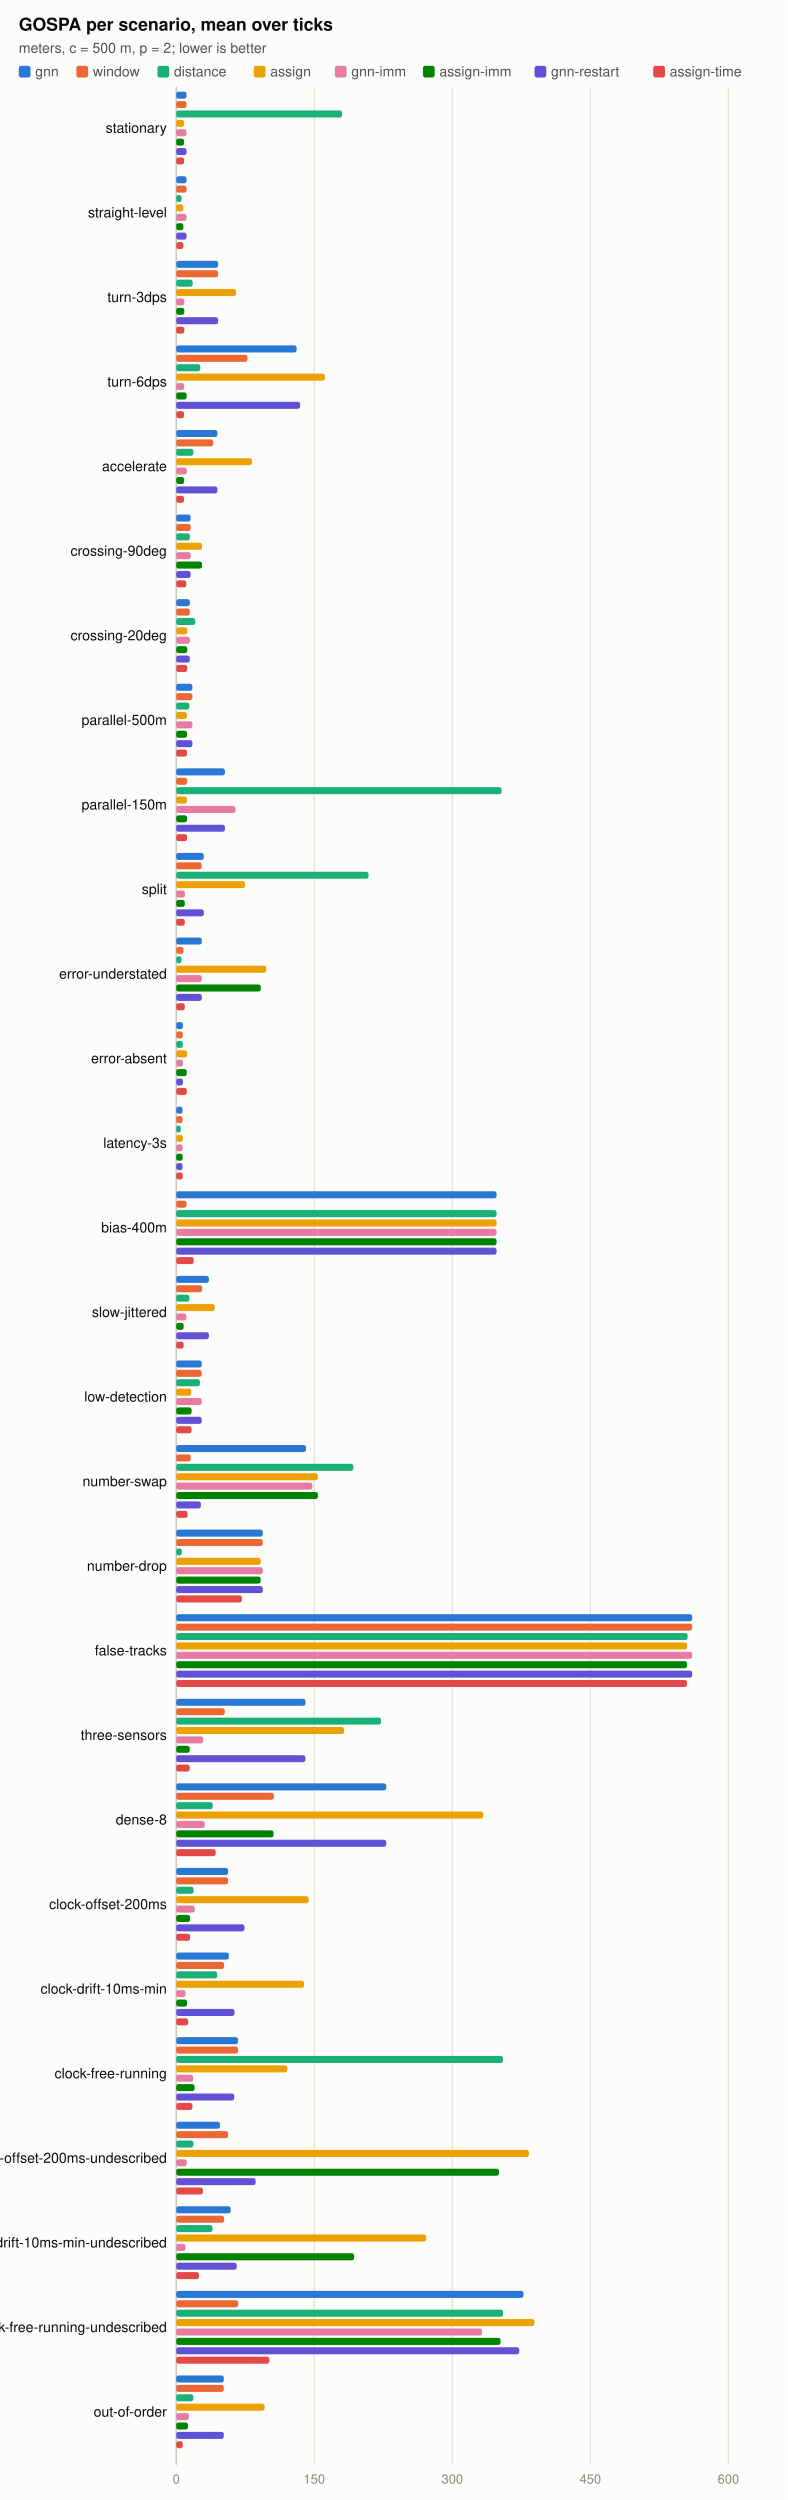
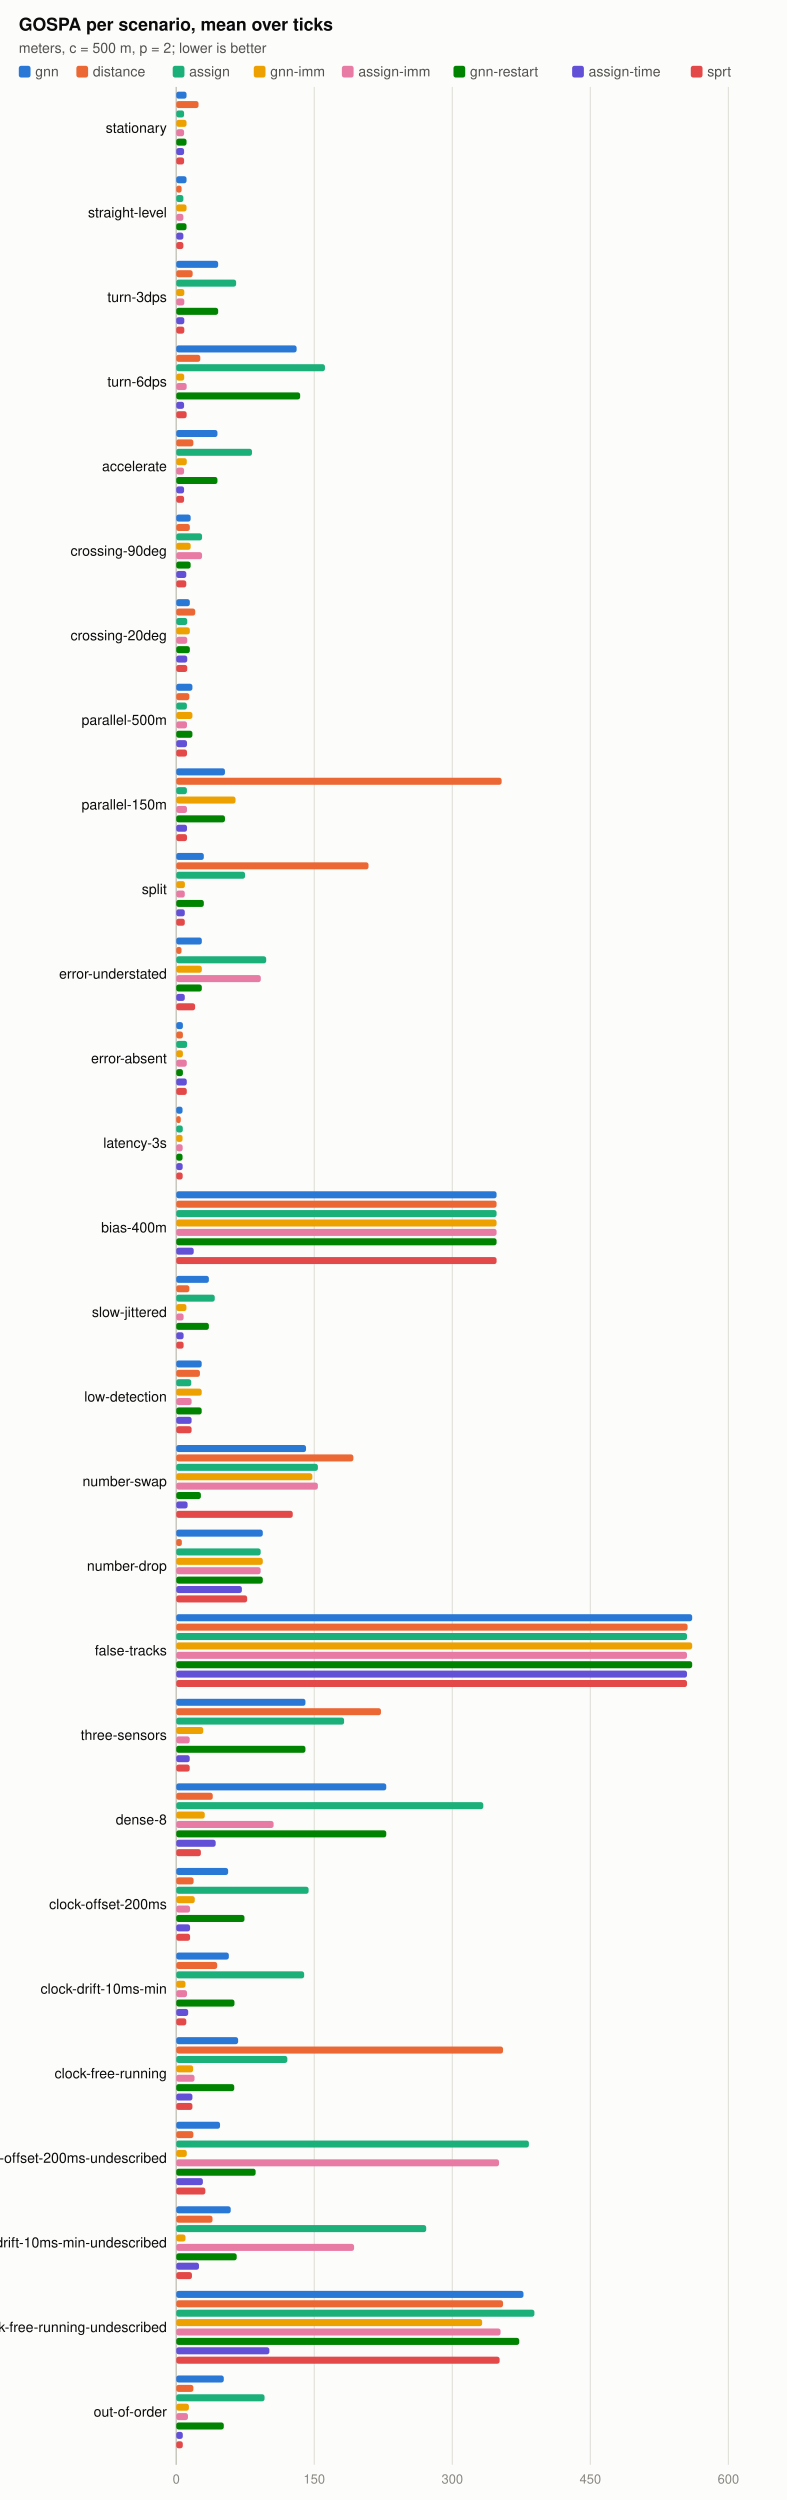
<svg xmlns="http://www.w3.org/2000/svg" width="670" height="2128" viewBox="0 0 670 2128" font-family="-apple-system, BlinkMacSystemFont, 'Segoe UI', Helvetica, Arial, sans-serif" role="img" aria-label="GOSPA per scenario, mean over ticks">
  <rect width="100%" height="100%" fill="#fcfcfb" />
  <text x="16" y="26" font-size="15" font-weight="600" fill="#0b0b0b">GOSPA per scenario, mean over ticks</text>
  <text x="16" y="45" font-size="12" fill="#52514e">meters, c = 500 m, p = 2; lower is better</text>
  <rect x="16" y="56" width="10" height="10" rx="2" fill="#2a78d6" />
  <text x="30" y="65" font-size="12" fill="#52514e">gnn</text>
  <rect x="65" y="56" width="10" height="10" rx="2" fill="#eb6834" />
-   <text x="79" y="65" font-size="12" fill="#52514e">window</text>
-   <rect x="134" y="56" width="10" height="10" rx="2" fill="#1baf7a" />
-   <text x="148" y="65" font-size="12" fill="#52514e">distance</text>
+   <text x="79" y="65" font-size="12" fill="#52514e">distance</text>
+   <rect x="147" y="56" width="10" height="10" rx="2" fill="#1baf7a" />
+   <text x="161" y="65" font-size="12" fill="#52514e">assign</text>
  <rect x="216" y="56" width="10" height="10" rx="2" fill="#eda100" />
-   <text x="230" y="65" font-size="12" fill="#52514e">assign</text>
-   <rect x="285" y="56" width="10" height="10" rx="2" fill="#e87ba4" />
-   <text x="299" y="65" font-size="12" fill="#52514e">gnn-imm</text>
-   <rect x="360" y="56" width="10" height="10" rx="2" fill="#008300" />
-   <text x="374" y="65" font-size="12" fill="#52514e">assign-imm</text>
-   <rect x="455" y="56" width="10" height="10" rx="2" fill="#6250d6" />
-   <text x="469" y="65" font-size="12" fill="#52514e">gnn-restart</text>
-   <rect x="556" y="56" width="10" height="10" rx="2" fill="#e34948" />
-   <text x="570" y="65" font-size="12" fill="#52514e">assign-time</text>
+   <text x="230" y="65" font-size="12" fill="#52514e">gnn-imm</text>
+   <rect x="291" y="56" width="10" height="10" rx="2" fill="#e87ba4" />
+   <text x="305" y="65" font-size="12" fill="#52514e">assign-imm</text>
+   <rect x="386" y="56" width="10" height="10" rx="2" fill="#008300" />
+   <text x="400" y="65" font-size="12" fill="#52514e">gnn-restart</text>
+   <rect x="487" y="56" width="10" height="10" rx="2" fill="#6250d6" />
+   <text x="501" y="65" font-size="12" fill="#52514e">assign-time</text>
+   <rect x="588" y="56" width="10" height="10" rx="2" fill="#e34948" />
+   <text x="602" y="65" font-size="12" fill="#52514e">sprt</text>
  <line x1="150.0" y1="74" x2="150.0" y2="2098" stroke="#e1e0d9" stroke-width="1" />
  <text x="150.0" y="2114" font-size="11" text-anchor="middle" fill="#898781">0</text>
  <line x1="267.5" y1="74" x2="267.5" y2="2098" stroke="#e1e0d9" stroke-width="1" />
  <text x="267.5" y="2114" font-size="11" text-anchor="middle" fill="#898781">150</text>
  <line x1="385.0" y1="74" x2="385.0" y2="2098" stroke="#e1e0d9" stroke-width="1" />
  <text x="385.0" y="2114" font-size="11" text-anchor="middle" fill="#898781">300</text>
  <line x1="502.5" y1="74" x2="502.5" y2="2098" stroke="#e1e0d9" stroke-width="1" />
  <text x="502.5" y="2114" font-size="11" text-anchor="middle" fill="#898781">450</text>
  <line x1="620.0" y1="74" x2="620.0" y2="2098" stroke="#e1e0d9" stroke-width="1" />
  <text x="620.0" y="2114" font-size="11" text-anchor="middle" fill="#898781">600</text>
  <line x1="150" y1="74" x2="150" y2="2098" stroke="#c3c2b7" stroke-width="1" />
  <text x="142" y="113.0" font-size="12" text-anchor="end" fill="#0b0b0b">stationary</text>
  <rect x="150" y="78" width="8.8" height="6" rx="2" fill="#2a78d6" />
-   <rect x="150" y="86" width="8.8" height="6" rx="2" fill="#eb6834" />
-   <rect x="150" y="94" width="141.2" height="6" rx="2" fill="#1baf7a" />
-   <rect x="150" y="102" width="6.7" height="6" rx="2" fill="#eda100" />
-   <rect x="150" y="110" width="8.8" height="6" rx="2" fill="#e87ba4" />
-   <rect x="150" y="118" width="6.7" height="6" rx="2" fill="#008300" />
-   <rect x="150" y="126" width="8.8" height="6" rx="2" fill="#6250d6" />
+   <rect x="150" y="86" width="19.0" height="6" rx="2" fill="#eb6834" />
+   <rect x="150" y="94" width="6.7" height="6" rx="2" fill="#1baf7a" />
+   <rect x="150" y="102" width="8.8" height="6" rx="2" fill="#eda100" />
+   <rect x="150" y="110" width="6.7" height="6" rx="2" fill="#e87ba4" />
+   <rect x="150" y="118" width="8.8" height="6" rx="2" fill="#008300" />
+   <rect x="150" y="126" width="6.7" height="6" rx="2" fill="#6250d6" />
  <rect x="150" y="134" width="6.7" height="6" rx="2" fill="#e34948" />
  <text x="142" y="185.0" font-size="12" text-anchor="end" fill="#0b0b0b">straight-level</text>
  <rect x="150" y="150" width="8.8" height="6" rx="2" fill="#2a78d6" />
-   <rect x="150" y="158" width="8.8" height="6" rx="2" fill="#eb6834" />
-   <rect x="150" y="166" width="4.6" height="6" rx="2" fill="#1baf7a" />
-   <rect x="150" y="174" width="6.1" height="6" rx="2" fill="#eda100" />
-   <rect x="150" y="182" width="8.8" height="6" rx="2" fill="#e87ba4" />
-   <rect x="150" y="190" width="6.1" height="6" rx="2" fill="#008300" />
-   <rect x="150" y="198" width="8.8" height="6" rx="2" fill="#6250d6" />
+   <rect x="150" y="158" width="4.6" height="6" rx="2" fill="#eb6834" />
+   <rect x="150" y="166" width="6.1" height="6" rx="2" fill="#1baf7a" />
+   <rect x="150" y="174" width="8.8" height="6" rx="2" fill="#eda100" />
+   <rect x="150" y="182" width="6.1" height="6" rx="2" fill="#e87ba4" />
+   <rect x="150" y="190" width="8.8" height="6" rx="2" fill="#008300" />
+   <rect x="150" y="198" width="6.1" height="6" rx="2" fill="#6250d6" />
  <rect x="150" y="206" width="6.1" height="6" rx="2" fill="#e34948" />
  <text x="142" y="257.0" font-size="12" text-anchor="end" fill="#0b0b0b">turn-3dps</text>
  <rect x="150" y="222" width="35.7" height="6" rx="2" fill="#2a78d6" />
-   <rect x="150" y="230" width="35.7" height="6" rx="2" fill="#eb6834" />
-   <rect x="150" y="238" width="14.0" height="6" rx="2" fill="#1baf7a" />
-   <rect x="150" y="246" width="51.0" height="6" rx="2" fill="#eda100" />
+   <rect x="150" y="230" width="14.0" height="6" rx="2" fill="#eb6834" />
+   <rect x="150" y="238" width="51.0" height="6" rx="2" fill="#1baf7a" />
+   <rect x="150" y="246" width="6.9" height="6" rx="2" fill="#eda100" />
  <rect x="150" y="254" width="6.9" height="6" rx="2" fill="#e87ba4" />
-   <rect x="150" y="262" width="6.9" height="6" rx="2" fill="#008300" />
-   <rect x="150" y="270" width="35.7" height="6" rx="2" fill="#6250d6" />
+   <rect x="150" y="262" width="35.7" height="6" rx="2" fill="#008300" />
+   <rect x="150" y="270" width="6.9" height="6" rx="2" fill="#6250d6" />
  <rect x="150" y="278" width="6.9" height="6" rx="2" fill="#e34948" />
  <text x="142" y="329.0" font-size="12" text-anchor="end" fill="#0b0b0b">turn-6dps</text>
  <rect x="150" y="294" width="102.5" height="6" rx="2" fill="#2a78d6" />
-   <rect x="150" y="302" width="60.7" height="6" rx="2" fill="#eb6834" />
-   <rect x="150" y="310" width="20.5" height="6" rx="2" fill="#1baf7a" />
-   <rect x="150" y="318" width="126.6" height="6" rx="2" fill="#eda100" />
-   <rect x="150" y="326" width="6.8" height="6" rx="2" fill="#e87ba4" />
-   <rect x="150" y="334" width="8.9" height="6" rx="2" fill="#008300" />
-   <rect x="150" y="342" width="105.5" height="6" rx="2" fill="#6250d6" />
-   <rect x="150" y="350" width="6.7" height="6" rx="2" fill="#e34948" />
+   <rect x="150" y="302" width="20.5" height="6" rx="2" fill="#eb6834" />
+   <rect x="150" y="310" width="126.6" height="6" rx="2" fill="#1baf7a" />
+   <rect x="150" y="318" width="6.8" height="6" rx="2" fill="#eda100" />
+   <rect x="150" y="326" width="8.9" height="6" rx="2" fill="#e87ba4" />
+   <rect x="150" y="334" width="105.5" height="6" rx="2" fill="#008300" />
+   <rect x="150" y="342" width="6.7" height="6" rx="2" fill="#6250d6" />
+   <rect x="150" y="350" width="8.9" height="6" rx="2" fill="#e34948" />
  <text x="142" y="401.0" font-size="12" text-anchor="end" fill="#0b0b0b">accelerate</text>
  <rect x="150" y="366" width="35.1" height="6" rx="2" fill="#2a78d6" />
-   <rect x="150" y="374" width="31.5" height="6" rx="2" fill="#eb6834" />
-   <rect x="150" y="382" width="14.6" height="6" rx="2" fill="#1baf7a" />
-   <rect x="150" y="390" width="64.5" height="6" rx="2" fill="#eda100" />
-   <rect x="150" y="398" width="9.0" height="6" rx="2" fill="#e87ba4" />
-   <rect x="150" y="406" width="6.7" height="6" rx="2" fill="#008300" />
-   <rect x="150" y="414" width="35.1" height="6" rx="2" fill="#6250d6" />
+   <rect x="150" y="374" width="14.6" height="6" rx="2" fill="#eb6834" />
+   <rect x="150" y="382" width="64.5" height="6" rx="2" fill="#1baf7a" />
+   <rect x="150" y="390" width="9.0" height="6" rx="2" fill="#eda100" />
+   <rect x="150" y="398" width="6.7" height="6" rx="2" fill="#e87ba4" />
+   <rect x="150" y="406" width="35.1" height="6" rx="2" fill="#008300" />
+   <rect x="150" y="414" width="6.7" height="6" rx="2" fill="#6250d6" />
  <rect x="150" y="422" width="6.7" height="6" rx="2" fill="#e34948" />
  <text x="142" y="473.0" font-size="12" text-anchor="end" fill="#0b0b0b">crossing-90deg</text>
  <rect x="150" y="438" width="12.3" height="6" rx="2" fill="#2a78d6" />
-   <rect x="150" y="446" width="12.3" height="6" rx="2" fill="#eb6834" />
-   <rect x="150" y="454" width="11.6" height="6" rx="2" fill="#1baf7a" />
-   <rect x="150" y="462" width="22.0" height="6" rx="2" fill="#eda100" />
-   <rect x="150" y="470" width="12.3" height="6" rx="2" fill="#e87ba4" />
-   <rect x="150" y="478" width="22.0" height="6" rx="2" fill="#008300" />
-   <rect x="150" y="486" width="12.3" height="6" rx="2" fill="#6250d6" />
+   <rect x="150" y="446" width="11.6" height="6" rx="2" fill="#eb6834" />
+   <rect x="150" y="454" width="22.0" height="6" rx="2" fill="#1baf7a" />
+   <rect x="150" y="462" width="12.3" height="6" rx="2" fill="#eda100" />
+   <rect x="150" y="470" width="22.0" height="6" rx="2" fill="#e87ba4" />
+   <rect x="150" y="478" width="12.3" height="6" rx="2" fill="#008300" />
+   <rect x="150" y="486" width="8.6" height="6" rx="2" fill="#6250d6" />
  <rect x="150" y="494" width="8.6" height="6" rx="2" fill="#e34948" />
  <text x="142" y="545.0" font-size="12" text-anchor="end" fill="#0b0b0b">crossing-20deg</text>
  <rect x="150" y="510" width="11.6" height="6" rx="2" fill="#2a78d6" />
-   <rect x="150" y="518" width="11.6" height="6" rx="2" fill="#eb6834" />
-   <rect x="150" y="526" width="16.2" height="6" rx="2" fill="#1baf7a" />
-   <rect x="150" y="534" width="9.4" height="6" rx="2" fill="#eda100" />
-   <rect x="150" y="542" width="11.6" height="6" rx="2" fill="#e87ba4" />
-   <rect x="150" y="550" width="9.4" height="6" rx="2" fill="#008300" />
-   <rect x="150" y="558" width="11.6" height="6" rx="2" fill="#6250d6" />
+   <rect x="150" y="518" width="16.2" height="6" rx="2" fill="#eb6834" />
+   <rect x="150" y="526" width="9.4" height="6" rx="2" fill="#1baf7a" />
+   <rect x="150" y="534" width="11.6" height="6" rx="2" fill="#eda100" />
+   <rect x="150" y="542" width="9.4" height="6" rx="2" fill="#e87ba4" />
+   <rect x="150" y="550" width="11.6" height="6" rx="2" fill="#008300" />
+   <rect x="150" y="558" width="9.4" height="6" rx="2" fill="#6250d6" />
  <rect x="150" y="566" width="9.4" height="6" rx="2" fill="#e34948" />
  <text x="142" y="617.0" font-size="12" text-anchor="end" fill="#0b0b0b">parallel-500m</text>
  <rect x="150" y="582" width="13.8" height="6" rx="2" fill="#2a78d6" />
-   <rect x="150" y="590" width="13.8" height="6" rx="2" fill="#eb6834" />
-   <rect x="150" y="598" width="11.2" height="6" rx="2" fill="#1baf7a" />
-   <rect x="150" y="606" width="9.1" height="6" rx="2" fill="#eda100" />
-   <rect x="150" y="614" width="13.8" height="6" rx="2" fill="#e87ba4" />
-   <rect x="150" y="622" width="9.2" height="6" rx="2" fill="#008300" />
-   <rect x="150" y="630" width="13.8" height="6" rx="2" fill="#6250d6" />
+   <rect x="150" y="590" width="11.2" height="6" rx="2" fill="#eb6834" />
+   <rect x="150" y="598" width="9.1" height="6" rx="2" fill="#1baf7a" />
+   <rect x="150" y="606" width="13.8" height="6" rx="2" fill="#eda100" />
+   <rect x="150" y="614" width="9.2" height="6" rx="2" fill="#e87ba4" />
+   <rect x="150" y="622" width="13.8" height="6" rx="2" fill="#008300" />
+   <rect x="150" y="630" width="9.2" height="6" rx="2" fill="#6250d6" />
  <rect x="150" y="638" width="9.2" height="6" rx="2" fill="#e34948" />
  <text x="142" y="689.0" font-size="12" text-anchor="end" fill="#0b0b0b">parallel-150m</text>
  <rect x="150" y="654" width="41.5" height="6" rx="2" fill="#2a78d6" />
-   <rect x="150" y="662" width="9.3" height="6" rx="2" fill="#eb6834" />
-   <rect x="150" y="670" width="277.0" height="6" rx="2" fill="#1baf7a" />
-   <rect x="150" y="678" width="9.1" height="6" rx="2" fill="#eda100" />
-   <rect x="150" y="686" width="50.5" height="6" rx="2" fill="#e87ba4" />
-   <rect x="150" y="694" width="9.2" height="6" rx="2" fill="#008300" />
-   <rect x="150" y="702" width="41.5" height="6" rx="2" fill="#6250d6" />
+   <rect x="150" y="662" width="277.0" height="6" rx="2" fill="#eb6834" />
+   <rect x="150" y="670" width="9.1" height="6" rx="2" fill="#1baf7a" />
+   <rect x="150" y="678" width="50.5" height="6" rx="2" fill="#eda100" />
+   <rect x="150" y="686" width="9.2" height="6" rx="2" fill="#e87ba4" />
+   <rect x="150" y="694" width="41.5" height="6" rx="2" fill="#008300" />
+   <rect x="150" y="702" width="9.2" height="6" rx="2" fill="#6250d6" />
  <rect x="150" y="710" width="9.2" height="6" rx="2" fill="#e34948" />
  <text x="142" y="761.0" font-size="12" text-anchor="end" fill="#0b0b0b">split</text>
  <rect x="150" y="726" width="23.5" height="6" rx="2" fill="#2a78d6" />
-   <rect x="150" y="734" width="21.7" height="6" rx="2" fill="#eb6834" />
-   <rect x="150" y="742" width="163.7" height="6" rx="2" fill="#1baf7a" />
-   <rect x="150" y="750" width="58.6" height="6" rx="2" fill="#eda100" />
-   <rect x="150" y="758" width="7.4" height="6" rx="2" fill="#e87ba4" />
-   <rect x="150" y="766" width="7.3" height="6" rx="2" fill="#008300" />
-   <rect x="150" y="774" width="23.5" height="6" rx="2" fill="#6250d6" />
+   <rect x="150" y="734" width="163.7" height="6" rx="2" fill="#eb6834" />
+   <rect x="150" y="742" width="58.6" height="6" rx="2" fill="#1baf7a" />
+   <rect x="150" y="750" width="7.4" height="6" rx="2" fill="#eda100" />
+   <rect x="150" y="758" width="7.3" height="6" rx="2" fill="#e87ba4" />
+   <rect x="150" y="766" width="23.5" height="6" rx="2" fill="#008300" />
+   <rect x="150" y="774" width="7.3" height="6" rx="2" fill="#6250d6" />
  <rect x="150" y="782" width="7.3" height="6" rx="2" fill="#e34948" />
  <text x="142" y="833.0" font-size="12" text-anchor="end" fill="#0b0b0b">error-understated</text>
  <rect x="150" y="798" width="21.8" height="6" rx="2" fill="#2a78d6" />
-   <rect x="150" y="806" width="6.2" height="6" rx="2" fill="#eb6834" />
-   <rect x="150" y="814" width="4.5" height="6" rx="2" fill="#1baf7a" />
-   <rect x="150" y="822" width="76.6" height="6" rx="2" fill="#eda100" />
-   <rect x="150" y="830" width="21.8" height="6" rx="2" fill="#e87ba4" />
-   <rect x="150" y="838" width="72.0" height="6" rx="2" fill="#008300" />
-   <rect x="150" y="846" width="21.8" height="6" rx="2" fill="#6250d6" />
-   <rect x="150" y="854" width="7.3" height="6" rx="2" fill="#e34948" />
+   <rect x="150" y="806" width="4.5" height="6" rx="2" fill="#eb6834" />
+   <rect x="150" y="814" width="76.6" height="6" rx="2" fill="#1baf7a" />
+   <rect x="150" y="822" width="21.8" height="6" rx="2" fill="#eda100" />
+   <rect x="150" y="830" width="72.0" height="6" rx="2" fill="#e87ba4" />
+   <rect x="150" y="838" width="21.8" height="6" rx="2" fill="#008300" />
+   <rect x="150" y="846" width="7.3" height="6" rx="2" fill="#6250d6" />
+   <rect x="150" y="854" width="16.1" height="6" rx="2" fill="#e34948" />
  <text x="142" y="905.0" font-size="12" text-anchor="end" fill="#0b0b0b">error-absent</text>
  <rect x="150" y="870" width="5.7" height="6" rx="2" fill="#2a78d6" />
-   <rect x="150" y="878" width="5.6" height="6" rx="2" fill="#eb6834" />
-   <rect x="150" y="886" width="5.7" height="6" rx="2" fill="#1baf7a" />
-   <rect x="150" y="894" width="9.3" height="6" rx="2" fill="#eda100" />
-   <rect x="150" y="902" width="5.7" height="6" rx="2" fill="#e87ba4" />
-   <rect x="150" y="910" width="9.0" height="6" rx="2" fill="#008300" />
-   <rect x="150" y="918" width="5.7" height="6" rx="2" fill="#6250d6" />
+   <rect x="150" y="878" width="5.7" height="6" rx="2" fill="#eb6834" />
+   <rect x="150" y="886" width="9.3" height="6" rx="2" fill="#1baf7a" />
+   <rect x="150" y="894" width="5.7" height="6" rx="2" fill="#eda100" />
+   <rect x="150" y="902" width="9.0" height="6" rx="2" fill="#e87ba4" />
+   <rect x="150" y="910" width="5.7" height="6" rx="2" fill="#008300" />
+   <rect x="150" y="918" width="9.0" height="6" rx="2" fill="#6250d6" />
  <rect x="150" y="926" width="9.0" height="6" rx="2" fill="#e34948" />
  <text x="142" y="977.0" font-size="12" text-anchor="end" fill="#0b0b0b">latency-3s</text>
  <rect x="150" y="942" width="5.4" height="6" rx="2" fill="#2a78d6" />
-   <rect x="150" y="950" width="5.4" height="6" rx="2" fill="#eb6834" />
-   <rect x="150" y="958" width="3.9" height="6" rx="2" fill="#1baf7a" />
-   <rect x="150" y="966" width="5.6" height="6" rx="2" fill="#eda100" />
-   <rect x="150" y="974" width="5.4" height="6" rx="2" fill="#e87ba4" />
-   <rect x="150" y="982" width="5.5" height="6" rx="2" fill="#008300" />
-   <rect x="150" y="990" width="5.4" height="6" rx="2" fill="#6250d6" />
+   <rect x="150" y="950" width="3.9" height="6" rx="2" fill="#eb6834" />
+   <rect x="150" y="958" width="5.6" height="6" rx="2" fill="#1baf7a" />
+   <rect x="150" y="966" width="5.4" height="6" rx="2" fill="#eda100" />
+   <rect x="150" y="974" width="5.5" height="6" rx="2" fill="#e87ba4" />
+   <rect x="150" y="982" width="5.4" height="6" rx="2" fill="#008300" />
+   <rect x="150" y="990" width="5.5" height="6" rx="2" fill="#6250d6" />
  <rect x="150" y="998" width="5.5" height="6" rx="2" fill="#e34948" />
  <text x="142" y="1049.0" font-size="12" text-anchor="end" fill="#0b0b0b">bias-400m</text>
  <rect x="150" y="1014" width="272.7" height="6" rx="2" fill="#2a78d6" />
-   <rect x="150" y="1022" width="8.8" height="6" rx="2" fill="#eb6834" />
+   <rect x="150" y="1022" width="272.7" height="6" rx="2" fill="#eb6834" />
  <rect x="150" y="1030" width="272.7" height="6" rx="2" fill="#1baf7a" />
  <rect x="150" y="1038" width="272.7" height="6" rx="2" fill="#eda100" />
  <rect x="150" y="1046" width="272.7" height="6" rx="2" fill="#e87ba4" />
  <rect x="150" y="1054" width="272.7" height="6" rx="2" fill="#008300" />
-   <rect x="150" y="1062" width="272.7" height="6" rx="2" fill="#6250d6" />
-   <rect x="150" y="1070" width="14.9" height="6" rx="2" fill="#e34948" />
+   <rect x="150" y="1062" width="14.9" height="6" rx="2" fill="#6250d6" />
+   <rect x="150" y="1070" width="272.7" height="6" rx="2" fill="#e34948" />
  <text x="142" y="1121.0" font-size="12" text-anchor="end" fill="#0b0b0b">slow-jittered</text>
  <rect x="150" y="1086" width="27.8" height="6" rx="2" fill="#2a78d6" />
-   <rect x="150" y="1094" width="22.1" height="6" rx="2" fill="#eb6834" />
-   <rect x="150" y="1102" width="11.2" height="6" rx="2" fill="#1baf7a" />
-   <rect x="150" y="1110" width="32.8" height="6" rx="2" fill="#eda100" />
-   <rect x="150" y="1118" width="8.7" height="6" rx="2" fill="#e87ba4" />
-   <rect x="150" y="1126" width="6.3" height="6" rx="2" fill="#008300" />
-   <rect x="150" y="1134" width="27.8" height="6" rx="2" fill="#6250d6" />
+   <rect x="150" y="1094" width="11.2" height="6" rx="2" fill="#eb6834" />
+   <rect x="150" y="1102" width="32.8" height="6" rx="2" fill="#1baf7a" />
+   <rect x="150" y="1110" width="8.7" height="6" rx="2" fill="#eda100" />
+   <rect x="150" y="1118" width="6.3" height="6" rx="2" fill="#e87ba4" />
+   <rect x="150" y="1126" width="27.8" height="6" rx="2" fill="#008300" />
+   <rect x="150" y="1134" width="6.3" height="6" rx="2" fill="#6250d6" />
  <rect x="150" y="1142" width="6.3" height="6" rx="2" fill="#e34948" />
  <text x="142" y="1193.0" font-size="12" text-anchor="end" fill="#0b0b0b">low-detection</text>
  <rect x="150" y="1158" width="21.7" height="6" rx="2" fill="#2a78d6" />
-   <rect x="150" y="1166" width="21.7" height="6" rx="2" fill="#eb6834" />
-   <rect x="150" y="1174" width="20.2" height="6" rx="2" fill="#1baf7a" />
-   <rect x="150" y="1182" width="12.8" height="6" rx="2" fill="#eda100" />
-   <rect x="150" y="1190" width="21.7" height="6" rx="2" fill="#e87ba4" />
-   <rect x="150" y="1198" width="13.1" height="6" rx="2" fill="#008300" />
-   <rect x="150" y="1206" width="21.7" height="6" rx="2" fill="#6250d6" />
+   <rect x="150" y="1166" width="20.2" height="6" rx="2" fill="#eb6834" />
+   <rect x="150" y="1174" width="12.8" height="6" rx="2" fill="#1baf7a" />
+   <rect x="150" y="1182" width="21.7" height="6" rx="2" fill="#eda100" />
+   <rect x="150" y="1190" width="13.1" height="6" rx="2" fill="#e87ba4" />
+   <rect x="150" y="1198" width="21.7" height="6" rx="2" fill="#008300" />
+   <rect x="150" y="1206" width="13.1" height="6" rx="2" fill="#6250d6" />
  <rect x="150" y="1214" width="13.1" height="6" rx="2" fill="#e34948" />
  <text x="142" y="1265.0" font-size="12" text-anchor="end" fill="#0b0b0b">number-swap</text>
  <rect x="150" y="1230" width="110.5" height="6" rx="2" fill="#2a78d6" />
-   <rect x="150" y="1238" width="12.4" height="6" rx="2" fill="#eb6834" />
-   <rect x="150" y="1246" width="150.8" height="6" rx="2" fill="#1baf7a" />
-   <rect x="150" y="1254" width="120.6" height="6" rx="2" fill="#eda100" />
-   <rect x="150" y="1262" width="115.9" height="6" rx="2" fill="#e87ba4" />
-   <rect x="150" y="1270" width="120.6" height="6" rx="2" fill="#008300" />
-   <rect x="150" y="1278" width="21.0" height="6" rx="2" fill="#6250d6" />
-   <rect x="150" y="1286" width="9.7" height="6" rx="2" fill="#e34948" />
+   <rect x="150" y="1238" width="150.8" height="6" rx="2" fill="#eb6834" />
+   <rect x="150" y="1246" width="120.6" height="6" rx="2" fill="#1baf7a" />
+   <rect x="150" y="1254" width="115.9" height="6" rx="2" fill="#eda100" />
+   <rect x="150" y="1262" width="120.6" height="6" rx="2" fill="#e87ba4" />
+   <rect x="150" y="1270" width="21.0" height="6" rx="2" fill="#008300" />
+   <rect x="150" y="1278" width="9.7" height="6" rx="2" fill="#6250d6" />
+   <rect x="150" y="1286" width="99.2" height="6" rx="2" fill="#e34948" />
  <text x="142" y="1337.0" font-size="12" text-anchor="end" fill="#0b0b0b">number-drop</text>
  <rect x="150" y="1302" width="73.7" height="6" rx="2" fill="#2a78d6" />
-   <rect x="150" y="1310" width="73.7" height="6" rx="2" fill="#eb6834" />
-   <rect x="150" y="1318" width="4.8" height="6" rx="2" fill="#1baf7a" />
-   <rect x="150" y="1326" width="71.9" height="6" rx="2" fill="#eda100" />
-   <rect x="150" y="1334" width="73.7" height="6" rx="2" fill="#e87ba4" />
-   <rect x="150" y="1342" width="71.9" height="6" rx="2" fill="#008300" />
-   <rect x="150" y="1350" width="73.7" height="6" rx="2" fill="#6250d6" />
-   <rect x="150" y="1358" width="55.9" height="6" rx="2" fill="#e34948" />
+   <rect x="150" y="1310" width="4.8" height="6" rx="2" fill="#eb6834" />
+   <rect x="150" y="1318" width="71.9" height="6" rx="2" fill="#1baf7a" />
+   <rect x="150" y="1326" width="73.7" height="6" rx="2" fill="#eda100" />
+   <rect x="150" y="1334" width="71.9" height="6" rx="2" fill="#e87ba4" />
+   <rect x="150" y="1342" width="73.7" height="6" rx="2" fill="#008300" />
+   <rect x="150" y="1350" width="55.9" height="6" rx="2" fill="#6250d6" />
+   <rect x="150" y="1358" width="60.4" height="6" rx="2" fill="#e34948" />
  <text x="142" y="1409.0" font-size="12" text-anchor="end" fill="#0b0b0b">false-tracks</text>
  <rect x="150" y="1374" width="439.2" height="6" rx="2" fill="#2a78d6" />
-   <rect x="150" y="1382" width="439.2" height="6" rx="2" fill="#eb6834" />
-   <rect x="150" y="1390" width="435.3" height="6" rx="2" fill="#1baf7a" />
-   <rect x="150" y="1398" width="434.8" height="6" rx="2" fill="#eda100" />
-   <rect x="150" y="1406" width="439.2" height="6" rx="2" fill="#e87ba4" />
-   <rect x="150" y="1414" width="434.8" height="6" rx="2" fill="#008300" />
-   <rect x="150" y="1422" width="439.2" height="6" rx="2" fill="#6250d6" />
+   <rect x="150" y="1382" width="435.3" height="6" rx="2" fill="#eb6834" />
+   <rect x="150" y="1390" width="434.8" height="6" rx="2" fill="#1baf7a" />
+   <rect x="150" y="1398" width="439.2" height="6" rx="2" fill="#eda100" />
+   <rect x="150" y="1406" width="434.8" height="6" rx="2" fill="#e87ba4" />
+   <rect x="150" y="1414" width="439.2" height="6" rx="2" fill="#008300" />
+   <rect x="150" y="1422" width="434.8" height="6" rx="2" fill="#6250d6" />
  <rect x="150" y="1430" width="434.8" height="6" rx="2" fill="#e34948" />
  <text x="142" y="1481.0" font-size="12" text-anchor="end" fill="#0b0b0b">three-sensors</text>
  <rect x="150" y="1446" width="110.0" height="6" rx="2" fill="#2a78d6" />
-   <rect x="150" y="1454" width="41.3" height="6" rx="2" fill="#eb6834" />
-   <rect x="150" y="1462" width="174.3" height="6" rx="2" fill="#1baf7a" />
-   <rect x="150" y="1470" width="142.9" height="6" rx="2" fill="#eda100" />
-   <rect x="150" y="1478" width="23.0" height="6" rx="2" fill="#e87ba4" />
-   <rect x="150" y="1486" width="11.5" height="6" rx="2" fill="#008300" />
-   <rect x="150" y="1494" width="110.0" height="6" rx="2" fill="#6250d6" />
+   <rect x="150" y="1454" width="174.3" height="6" rx="2" fill="#eb6834" />
+   <rect x="150" y="1462" width="142.9" height="6" rx="2" fill="#1baf7a" />
+   <rect x="150" y="1470" width="23.0" height="6" rx="2" fill="#eda100" />
+   <rect x="150" y="1478" width="11.5" height="6" rx="2" fill="#e87ba4" />
+   <rect x="150" y="1486" width="110.0" height="6" rx="2" fill="#008300" />
+   <rect x="150" y="1494" width="11.5" height="6" rx="2" fill="#6250d6" />
  <rect x="150" y="1502" width="11.5" height="6" rx="2" fill="#e34948" />
  <text x="142" y="1553.0" font-size="12" text-anchor="end" fill="#0b0b0b">dense-8</text>
  <rect x="150" y="1518" width="178.8" height="6" rx="2" fill="#2a78d6" />
-   <rect x="150" y="1526" width="83.1" height="6" rx="2" fill="#eb6834" />
-   <rect x="150" y="1534" width="31.1" height="6" rx="2" fill="#1baf7a" />
-   <rect x="150" y="1542" width="261.4" height="6" rx="2" fill="#eda100" />
-   <rect x="150" y="1550" width="24.3" height="6" rx="2" fill="#e87ba4" />
-   <rect x="150" y="1558" width="82.9" height="6" rx="2" fill="#008300" />
-   <rect x="150" y="1566" width="178.8" height="6" rx="2" fill="#6250d6" />
-   <rect x="150" y="1574" width="33.6" height="6" rx="2" fill="#e34948" />
+   <rect x="150" y="1526" width="31.1" height="6" rx="2" fill="#eb6834" />
+   <rect x="150" y="1534" width="261.4" height="6" rx="2" fill="#1baf7a" />
+   <rect x="150" y="1542" width="24.3" height="6" rx="2" fill="#eda100" />
+   <rect x="150" y="1550" width="82.9" height="6" rx="2" fill="#e87ba4" />
+   <rect x="150" y="1558" width="178.8" height="6" rx="2" fill="#008300" />
+   <rect x="150" y="1566" width="33.6" height="6" rx="2" fill="#6250d6" />
+   <rect x="150" y="1574" width="21.0" height="6" rx="2" fill="#e34948" />
  <text x="142" y="1625.0" font-size="12" text-anchor="end" fill="#0b0b0b">clock-offset-200ms</text>
  <rect x="150" y="1590" width="44.2" height="6" rx="2" fill="#2a78d6" />
-   <rect x="150" y="1598" width="44.2" height="6" rx="2" fill="#eb6834" />
-   <rect x="150" y="1606" width="14.8" height="6" rx="2" fill="#1baf7a" />
-   <rect x="150" y="1614" width="112.7" height="6" rx="2" fill="#eda100" />
-   <rect x="150" y="1622" width="15.8" height="6" rx="2" fill="#e87ba4" />
-   <rect x="150" y="1630" width="11.8" height="6" rx="2" fill="#008300" />
-   <rect x="150" y="1638" width="58.1" height="6" rx="2" fill="#6250d6" />
+   <rect x="150" y="1598" width="14.8" height="6" rx="2" fill="#eb6834" />
+   <rect x="150" y="1606" width="112.7" height="6" rx="2" fill="#1baf7a" />
+   <rect x="150" y="1614" width="15.8" height="6" rx="2" fill="#eda100" />
+   <rect x="150" y="1622" width="11.8" height="6" rx="2" fill="#e87ba4" />
+   <rect x="150" y="1630" width="58.1" height="6" rx="2" fill="#008300" />
+   <rect x="150" y="1638" width="11.8" height="6" rx="2" fill="#6250d6" />
  <rect x="150" y="1646" width="11.8" height="6" rx="2" fill="#e34948" />
  <text x="142" y="1697.0" font-size="12" text-anchor="end" fill="#0b0b0b">clock-drift-10ms-min</text>
  <rect x="150" y="1662" width="44.8" height="6" rx="2" fill="#2a78d6" />
-   <rect x="150" y="1670" width="40.8" height="6" rx="2" fill="#eb6834" />
-   <rect x="150" y="1678" width="34.9" height="6" rx="2" fill="#1baf7a" />
-   <rect x="150" y="1686" width="108.9" height="6" rx="2" fill="#eda100" />
-   <rect x="150" y="1694" width="7.9" height="6" rx="2" fill="#e87ba4" />
-   <rect x="150" y="1702" width="9.2" height="6" rx="2" fill="#008300" />
-   <rect x="150" y="1710" width="49.6" height="6" rx="2" fill="#6250d6" />
-   <rect x="150" y="1718" width="10.2" height="6" rx="2" fill="#e34948" />
+   <rect x="150" y="1670" width="34.9" height="6" rx="2" fill="#eb6834" />
+   <rect x="150" y="1678" width="108.9" height="6" rx="2" fill="#1baf7a" />
+   <rect x="150" y="1686" width="7.9" height="6" rx="2" fill="#eda100" />
+   <rect x="150" y="1694" width="9.2" height="6" rx="2" fill="#e87ba4" />
+   <rect x="150" y="1702" width="49.6" height="6" rx="2" fill="#008300" />
+   <rect x="150" y="1710" width="10.2" height="6" rx="2" fill="#6250d6" />
+   <rect x="150" y="1718" width="8.6" height="6" rx="2" fill="#e34948" />
  <text x="142" y="1769.0" font-size="12" text-anchor="end" fill="#0b0b0b">clock-free-running</text>
  <rect x="150" y="1734" width="52.7" height="6" rx="2" fill="#2a78d6" />
-   <rect x="150" y="1742" width="52.7" height="6" rx="2" fill="#eb6834" />
-   <rect x="150" y="1750" width="278.2" height="6" rx="2" fill="#1baf7a" />
-   <rect x="150" y="1758" width="94.6" height="6" rx="2" fill="#eda100" />
-   <rect x="150" y="1766" width="14.4" height="6" rx="2" fill="#e87ba4" />
-   <rect x="150" y="1774" width="15.6" height="6" rx="2" fill="#008300" />
-   <rect x="150" y="1782" width="49.4" height="6" rx="2" fill="#6250d6" />
+   <rect x="150" y="1742" width="278.2" height="6" rx="2" fill="#eb6834" />
+   <rect x="150" y="1750" width="94.6" height="6" rx="2" fill="#1baf7a" />
+   <rect x="150" y="1758" width="14.4" height="6" rx="2" fill="#eda100" />
+   <rect x="150" y="1766" width="15.6" height="6" rx="2" fill="#e87ba4" />
+   <rect x="150" y="1774" width="49.4" height="6" rx="2" fill="#008300" />
+   <rect x="150" y="1782" width="13.8" height="6" rx="2" fill="#6250d6" />
  <rect x="150" y="1790" width="13.8" height="6" rx="2" fill="#e34948" />
  <text x="142" y="1841.0" font-size="12" text-anchor="end" fill="#0b0b0b">clock-offset-200ms-undescribed</text>
  <rect x="150" y="1806" width="37.3" height="6" rx="2" fill="#2a78d6" />
-   <rect x="150" y="1814" width="44.2" height="6" rx="2" fill="#eb6834" />
-   <rect x="150" y="1822" width="14.6" height="6" rx="2" fill="#1baf7a" />
-   <rect x="150" y="1830" width="300.2" height="6" rx="2" fill="#eda100" />
-   <rect x="150" y="1838" width="9.0" height="6" rx="2" fill="#e87ba4" />
-   <rect x="150" y="1846" width="274.8" height="6" rx="2" fill="#008300" />
-   <rect x="150" y="1854" width="67.6" height="6" rx="2" fill="#6250d6" />
-   <rect x="150" y="1862" width="22.7" height="6" rx="2" fill="#e34948" />
+   <rect x="150" y="1814" width="14.6" height="6" rx="2" fill="#eb6834" />
+   <rect x="150" y="1822" width="300.2" height="6" rx="2" fill="#1baf7a" />
+   <rect x="150" y="1830" width="9.0" height="6" rx="2" fill="#eda100" />
+   <rect x="150" y="1838" width="274.8" height="6" rx="2" fill="#e87ba4" />
+   <rect x="150" y="1846" width="67.6" height="6" rx="2" fill="#008300" />
+   <rect x="150" y="1854" width="22.7" height="6" rx="2" fill="#6250d6" />
+   <rect x="150" y="1862" width="24.8" height="6" rx="2" fill="#e34948" />
  <text x="142" y="1913.0" font-size="12" text-anchor="end" fill="#0b0b0b">clock-drift-10ms-min-undescribed</text>
  <rect x="150" y="1878" width="46.4" height="6" rx="2" fill="#2a78d6" />
-   <rect x="150" y="1886" width="40.8" height="6" rx="2" fill="#eb6834" />
-   <rect x="150" y="1894" width="30.9" height="6" rx="2" fill="#1baf7a" />
-   <rect x="150" y="1902" width="212.8" height="6" rx="2" fill="#eda100" />
-   <rect x="150" y="1910" width="7.9" height="6" rx="2" fill="#e87ba4" />
-   <rect x="150" y="1918" width="151.4" height="6" rx="2" fill="#008300" />
-   <rect x="150" y="1926" width="51.5" height="6" rx="2" fill="#6250d6" />
-   <rect x="150" y="1934" width="19.4" height="6" rx="2" fill="#e34948" />
+   <rect x="150" y="1886" width="30.9" height="6" rx="2" fill="#eb6834" />
+   <rect x="150" y="1894" width="212.8" height="6" rx="2" fill="#1baf7a" />
+   <rect x="150" y="1902" width="7.9" height="6" rx="2" fill="#eda100" />
+   <rect x="150" y="1910" width="151.4" height="6" rx="2" fill="#e87ba4" />
+   <rect x="150" y="1918" width="51.5" height="6" rx="2" fill="#008300" />
+   <rect x="150" y="1926" width="19.4" height="6" rx="2" fill="#6250d6" />
+   <rect x="150" y="1934" width="13.4" height="6" rx="2" fill="#e34948" />
  <text x="142" y="1985.0" font-size="12" text-anchor="end" fill="#0b0b0b">clock-free-running-undescribed</text>
  <rect x="150" y="1950" width="295.6" height="6" rx="2" fill="#2a78d6" />
-   <rect x="150" y="1958" width="52.7" height="6" rx="2" fill="#eb6834" />
-   <rect x="150" y="1966" width="278.2" height="6" rx="2" fill="#1baf7a" />
-   <rect x="150" y="1974" width="304.9" height="6" rx="2" fill="#eda100" />
-   <rect x="150" y="1982" width="260.4" height="6" rx="2" fill="#e87ba4" />
-   <rect x="150" y="1990" width="276.1" height="6" rx="2" fill="#008300" />
-   <rect x="150" y="1998" width="292.0" height="6" rx="2" fill="#6250d6" />
-   <rect x="150" y="2006" width="79.3" height="6" rx="2" fill="#e34948" />
+   <rect x="150" y="1958" width="278.2" height="6" rx="2" fill="#eb6834" />
+   <rect x="150" y="1966" width="304.9" height="6" rx="2" fill="#1baf7a" />
+   <rect x="150" y="1974" width="260.4" height="6" rx="2" fill="#eda100" />
+   <rect x="150" y="1982" width="276.1" height="6" rx="2" fill="#e87ba4" />
+   <rect x="150" y="1990" width="292.0" height="6" rx="2" fill="#008300" />
+   <rect x="150" y="1998" width="79.3" height="6" rx="2" fill="#6250d6" />
+   <rect x="150" y="2006" width="275.3" height="6" rx="2" fill="#e34948" />
  <text x="142" y="2057.0" font-size="12" text-anchor="end" fill="#0b0b0b">out-of-order</text>
  <rect x="150" y="2022" width="40.5" height="6" rx="2" fill="#2a78d6" />
-   <rect x="150" y="2030" width="40.5" height="6" rx="2" fill="#eb6834" />
-   <rect x="150" y="2038" width="14.6" height="6" rx="2" fill="#1baf7a" />
-   <rect x="150" y="2046" width="75.2" height="6" rx="2" fill="#eda100" />
-   <rect x="150" y="2054" width="10.8" height="6" rx="2" fill="#e87ba4" />
-   <rect x="150" y="2062" width="10.0" height="6" rx="2" fill="#008300" />
-   <rect x="150" y="2070" width="40.5" height="6" rx="2" fill="#6250d6" />
+   <rect x="150" y="2030" width="14.6" height="6" rx="2" fill="#eb6834" />
+   <rect x="150" y="2038" width="75.2" height="6" rx="2" fill="#1baf7a" />
+   <rect x="150" y="2046" width="10.8" height="6" rx="2" fill="#eda100" />
+   <rect x="150" y="2054" width="10.0" height="6" rx="2" fill="#e87ba4" />
+   <rect x="150" y="2062" width="40.5" height="6" rx="2" fill="#008300" />
+   <rect x="150" y="2070" width="5.6" height="6" rx="2" fill="#6250d6" />
  <rect x="150" y="2078" width="5.6" height="6" rx="2" fill="#e34948" />
</svg>
